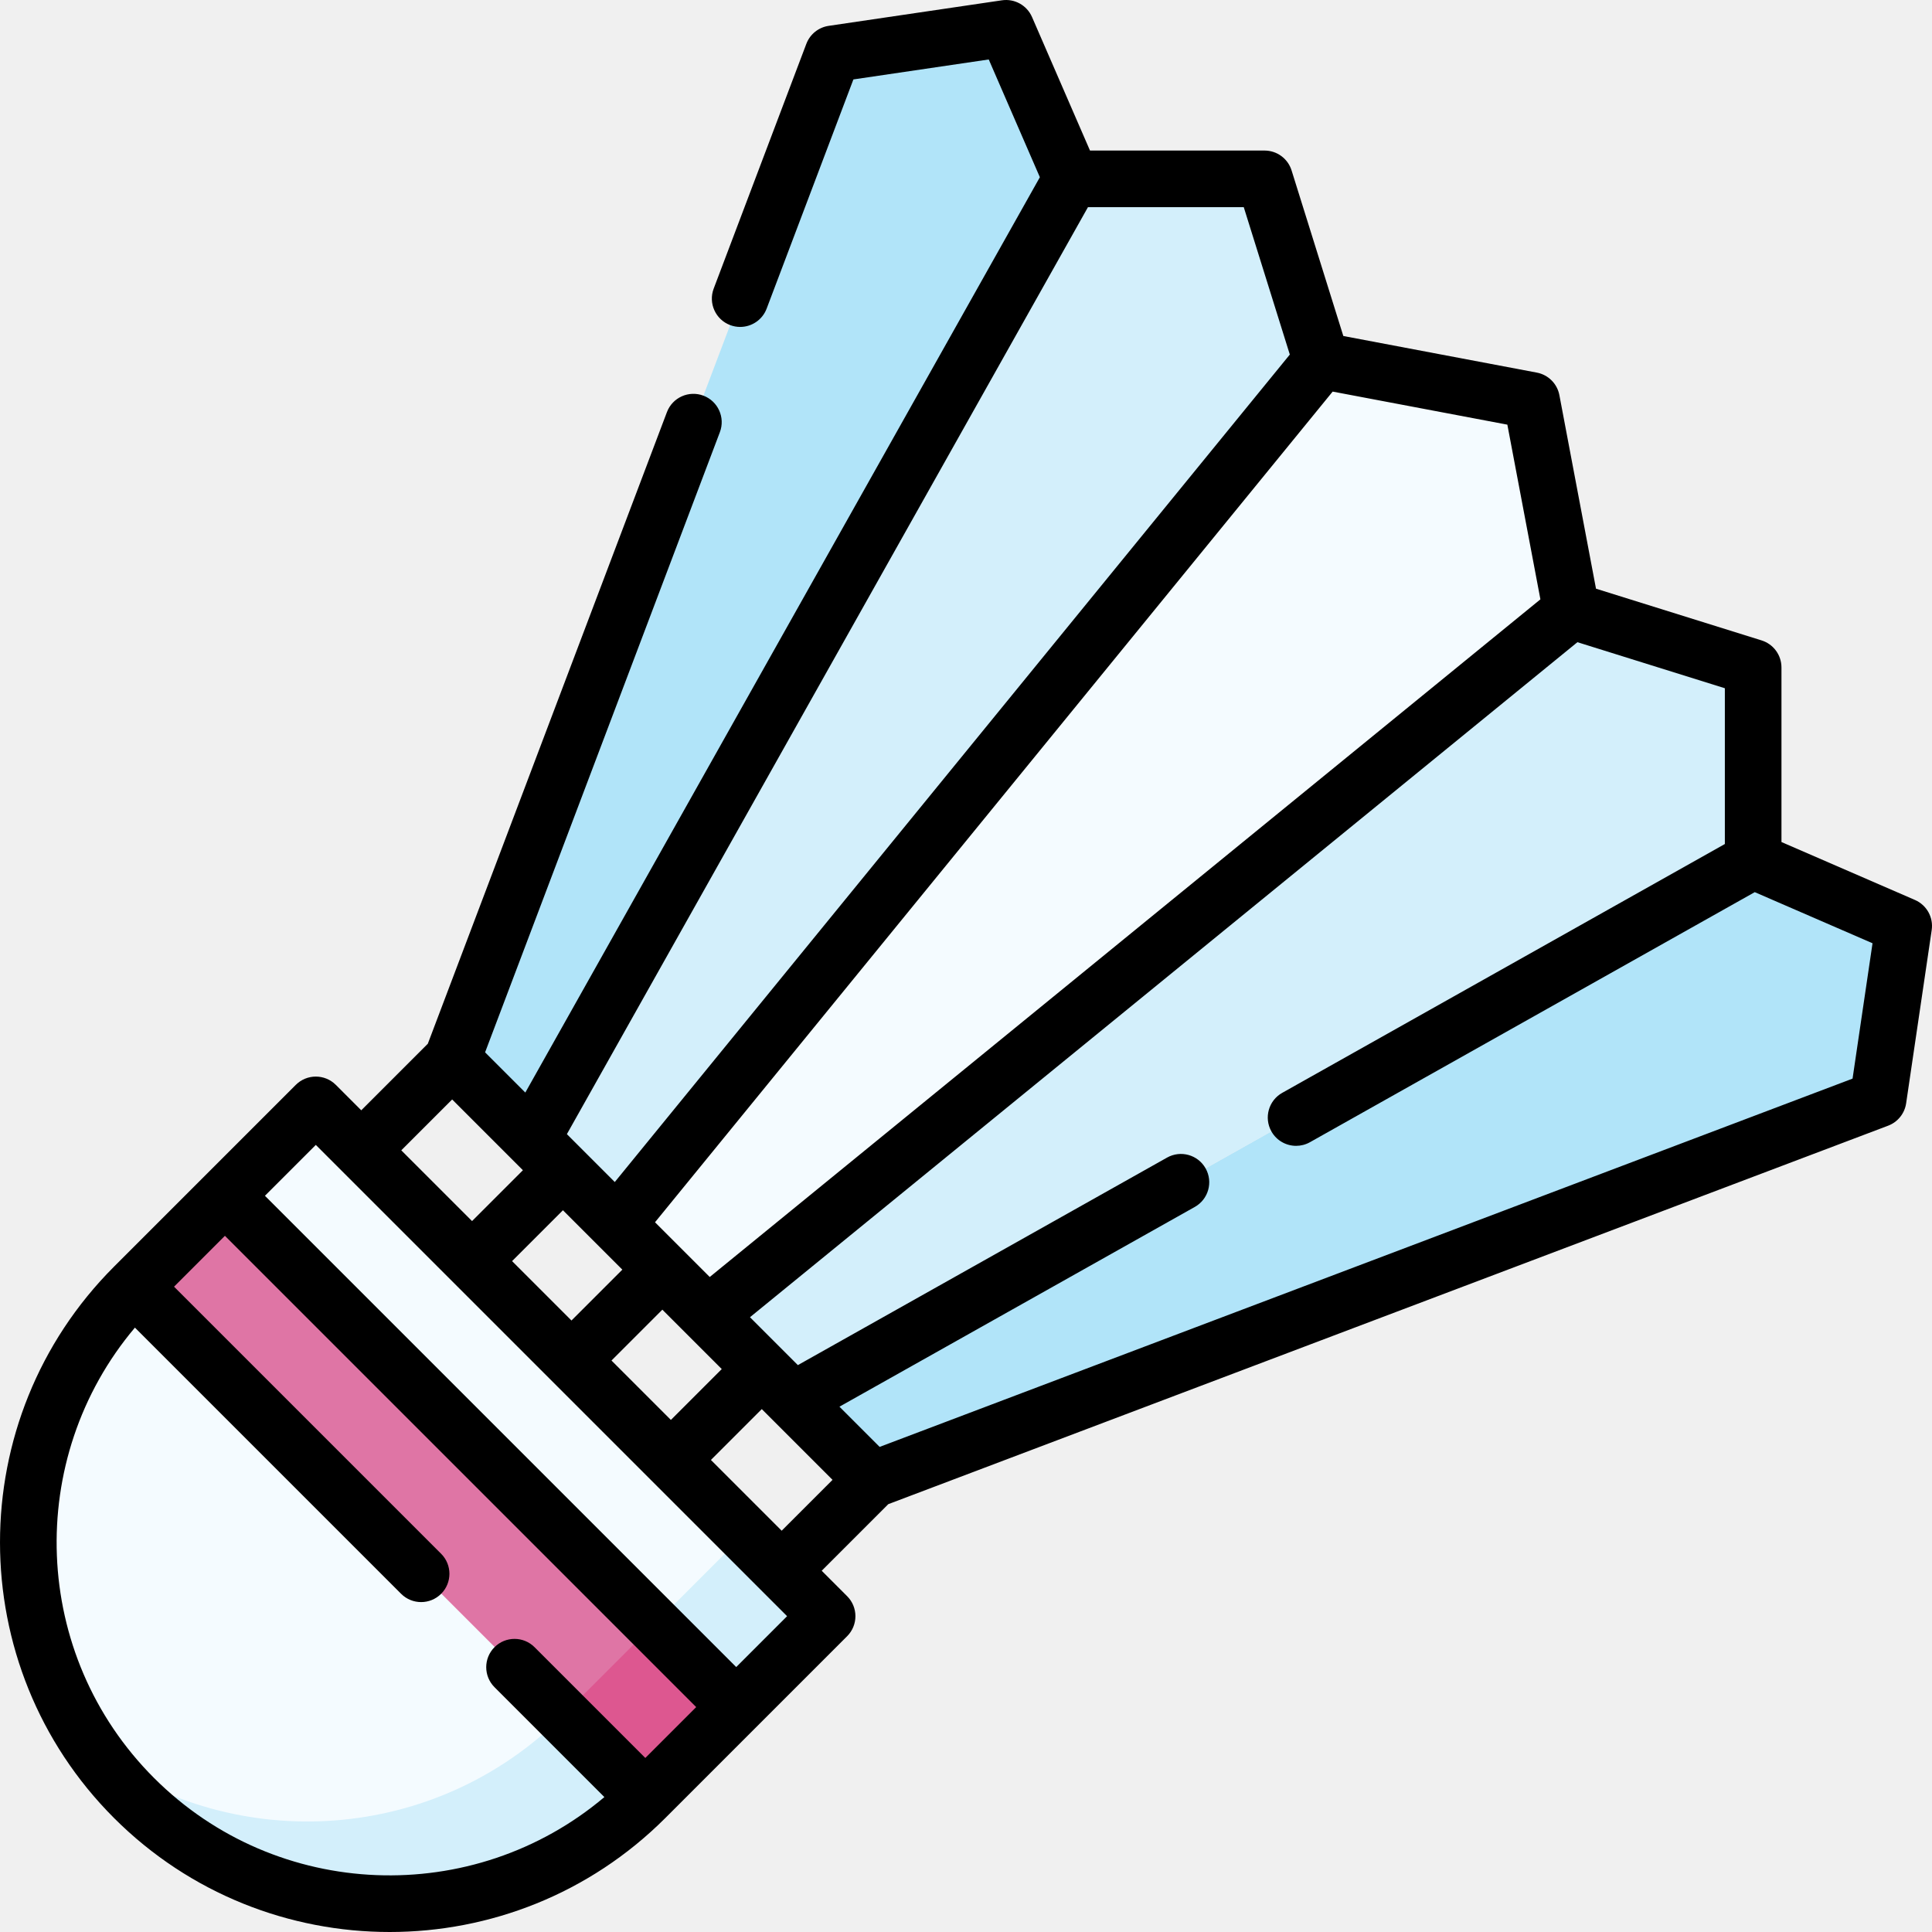
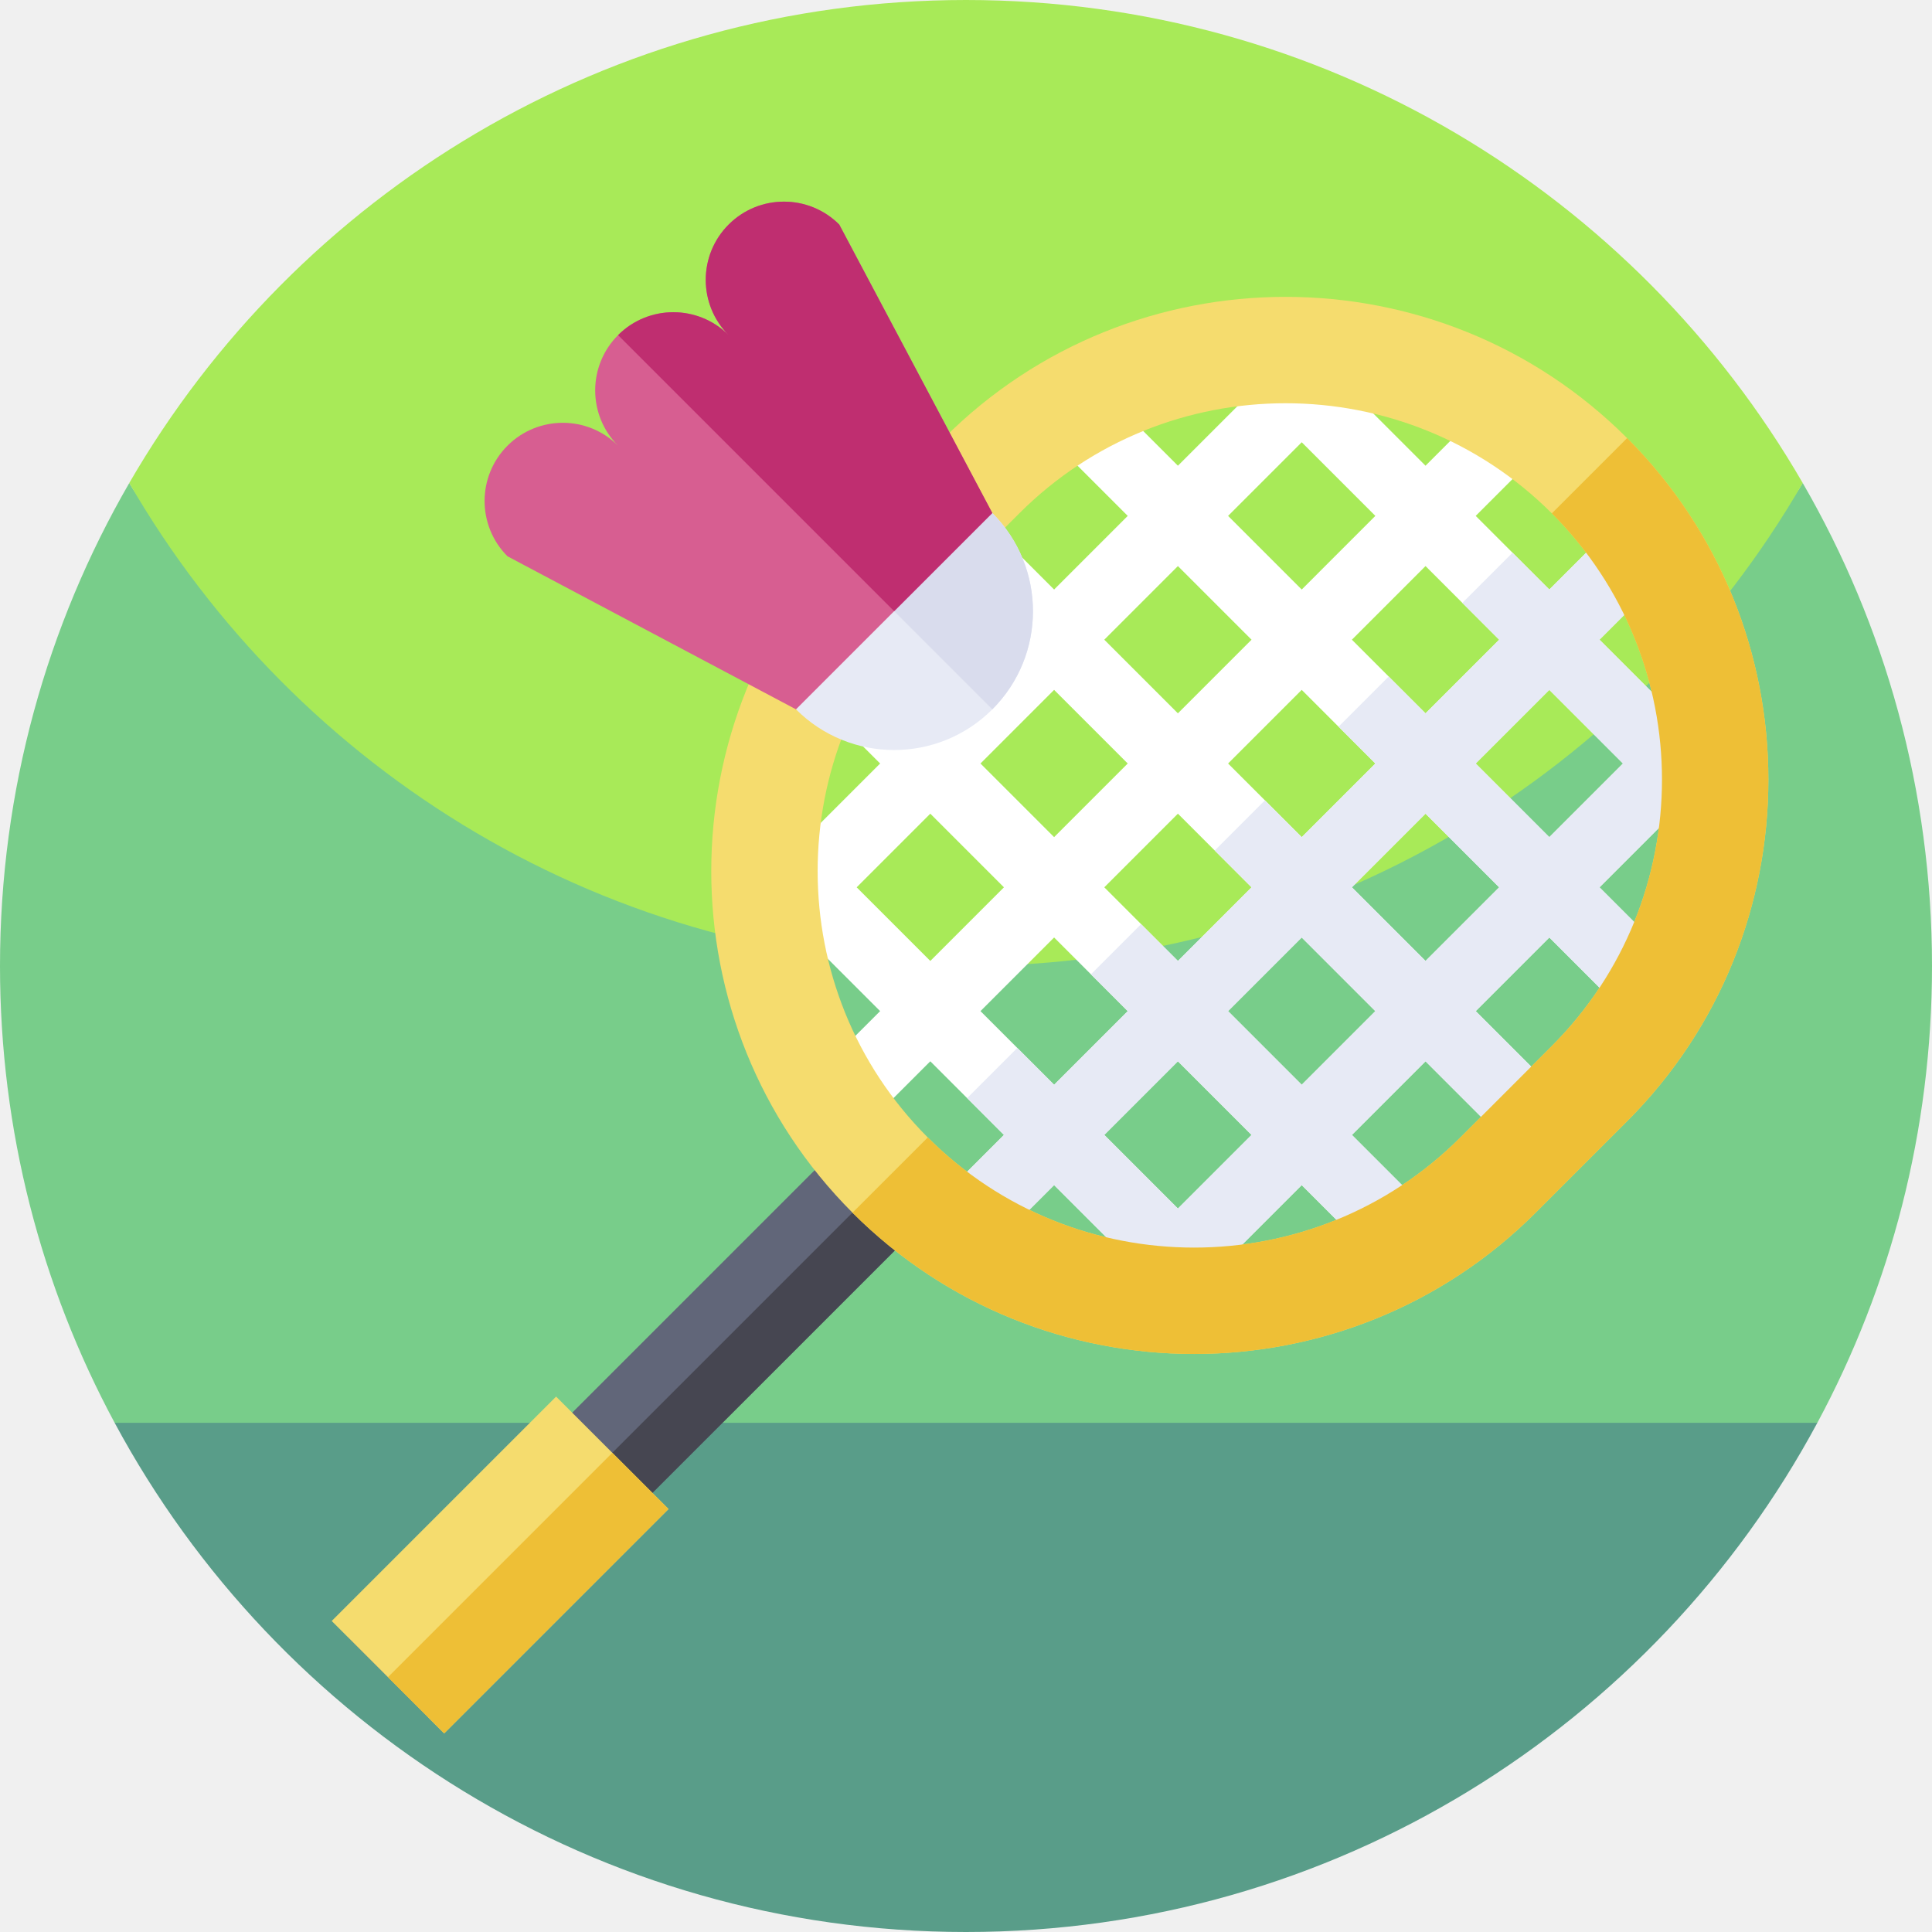
<svg xmlns="http://www.w3.org/2000/svg" id="Capa_1" enable-background="new 0 0 512 512" height="512" viewBox="0 0 512 512" width="512">
  <g>
    <g>
-       <path d="m210.161 371.095 254.44-143.029 39.898 17.314-6.775 45.92-266.485 100.873z" fill="#b1e4f9" />
+       <path d="m0 256c0 43.79 11 85.02 30.39 121.07l225.61 49.67 225.61-49.67c19.39-36.05 30.39-77.28 30.39-121.07 0-46.63-12.47-90.34-34.26-128-41.698 72.091-399.22 76.52-443.48 0-21.79 37.66-34.26 81.37-34.26 128z" fill="#78cd8a" />
+       <path d="m34.26 128c44.26 76.52 126.99 128 221.74 128s177.48-51.48 221.74-128c-.01-.02-.03-.05-.04-.07-44.27-76.48-126.98-127.93-221.7-127.93s-177.43 51.45-221.7 127.93c-.01.02-.03.05-.04.07z" fill="#a8ea58" />
+       <path d="m30.39 377.07c43.19 80.32 128.02 134.93 225.61 134.93s182.42-54.61 225.61-134.93z" fill="#599d89" />
    </g>
    <g>
-       <path d="m187.577 348.512 228.846-186.69 48.178 15.055v51.189l-254.44 143.029z" fill="#d3effb" />
+       <path d="m155.133 281.822h30.073v190.63h-30.073z" fill="#616679" transform="matrix(.707 .707 -.707 .707 316.518 -9.867)" />
+       <path d="m167.968 287.139h15.036v190.63h-15.036z" fill="#464651" transform="matrix(.707 .707 -.707 .707 321.834 -12.069)" />
+       <path d="m111.436 372.746h42.144v84.106h-42.144z" fill="#f5dc6e" transform="matrix(.707 .707 -.707 .707 332.118 27.795)" />
+       <path d="m129.422 380.196h21.072v84.106h-21.072z" fill="#eebf36" transform="matrix(.707 .707 -.707 .707 339.568 24.709)" />
+       <g>
+         <path d="m402.459 305.933 13.297-13.297-24.679-24.679 19.513-19.513 21.993 21.993 13.297-13.297-21.993-21.993 19.513-19.513 4.341 4.341 13.297-13.297-4.341-4.341 3.61-3.61-13.297-13.297-3.61 3.61-19.513-19.513 18.722-18.722-13.297-13.297-18.722 18.722-19.513-19.513 18.722-18.722-13.297-13.297-18.722 18.722-19.513-19.513 3.61-3.61-13.297-13.297-3.61 3.61-4.341-4.341-13.297 13.297 4.341 4.341-19.513 19.513-21.993-21.993-13.297 13.297 21.993 21.993-19.513 19.513-24.679-24.679-13.297 13.297 24.679 24.679-19.513 19.513-21.993-21.993-13.297 13.297 21.993 21.993-19.513 19.513-4.348-4.348-13.297 13.297 4.348 4.348-3.617 3.617 13.297 13.297 3.617-3.617 19.513 19.513-18.729 18.729 13.297 13.297 18.729-18.729 19.513 19.513-18.729 18.729 13.297 13.297 18.729-18.729 19.513 19.513-3.617 3.617 13.297 13.297 3.617-3.617 4.348 4.348 13.297-13.297-4.348-4.348 19.513-19.513 21.993 21.993 13.297-13.297-21.993-21.993 19.513-19.513zm-155.919-51.272-19.513-19.513 19.513-19.513 19.513 19.513zm32.81-32.811-19.513-19.513 19.513-19.513 19.513 19.513zm32.81-32.81-19.513-19.513 19.513-19.513 19.513 19.513zm32.81-32.81-19.513-19.513 19.513-19.513 19.513 19.513zm-65.62 131.241-19.513-19.513 19.513-19.513 19.513 19.513zm32.81-32.811-19.513-19.513 19.513-19.513 19.513 19.513zm32.81-32.81-19.513-19.513 19.513-19.513 19.513 19.513zm32.81-32.81-19.513-19.513 19.513-19.513 19.513 19.513zm-65.62 131.241-19.513-19.513 19.513-19.513 19.513 19.513zm32.81-32.81-19.513-19.513 19.513-19.513 19.513 19.513zm32.81-32.81-19.513-19.513 19.513-19.513 19.513 19.513zm32.81-32.811-19.513-19.513 19.513-19.513 19.513 19.513z" fill="#fff" />
+         <path d="m431.207 116.107-.007-.007c-49.917-49.903-131.114-49.91-181.031.007l-24.247 24.247c-49.91 49.91-49.903 131.108 0 181.024l.007.007c49.91 49.91 131.114 49.91 181.024 0l24.247-24.247c49.917-49.917 49.917-131.121.007-181.031zm-44.199 185.332c-38.914 38.914-102.22 38.914-141.134 0l-.007-.007c-38.907-38.92-38.914-102.22 0-141.134l24.247-24.247c38.914-38.914 102.22-38.913 141.14-.007l.007.007c38.913 38.913 38.907 102.227-.007 141.14z" fill="#f5dc6e" />
+         <path d="m402.459 305.933 13.297-13.297-24.679-24.679 19.513-19.513 21.993 21.993 13.297-13.297-21.993-21.993 19.513-19.513 4.341 4.341 13.297-13.297-4.341-4.341 3.61-3.61-13.297-13.297-3.61 3.61-19.513-19.513 18.722-18.722-13.297-13.297-18.722 18.722-9.753-9.753-13.297 13.297 9.753 9.753-19.513 19.513-9.753-9.753-13.297 13.297 9.753 9.753-19.513 19.513-9.753-9.753-13.297 13.297 9.753 9.753-19.513 19.513-9.753-9.753-13.297 13.297 9.753 9.753-19.513 19.513-9.753-9.753-13.297 13.297 9.753 9.753-18.729 18.729 13.297 13.297 18.729-18.729 19.513 19.513-3.617 3.617 13.297 13.297 3.617-3.617 4.348 4.348 13.297-13.297-4.348-4.348 19.513-19.513 21.993 21.993 13.297-13.297-21.993-21.993 19.513-19.513zm-90.299 14.348-19.513-19.513 19.513-19.513 19.513 19.513zm32.81-32.81-19.513-19.513 19.513-19.513 19.513 19.513zm32.81-32.81-19.513-19.513 19.513-19.513 19.513 19.513zm32.81-32.811-19.513-19.513 19.513-19.513 19.513 19.513z" fill="#e7eaf5" />
+         <path d="m431.2 297.137-24.247 24.247c-49.91 49.91-131.114 49.91-181.024 0l-.007-.007 19.945-19.945.007.007c38.913 38.913 102.22 38.913 141.134 0l24.247-24.247c38.914-38.914 38.92-102.227.007-141.14l-.007-.007 19.945-19.945.007.007c49.91 49.91 49.91 131.114-.007 181.03z" fill="#eebf36" />
+       </g>
    </g>
    <g>
-       <path d="m140.905 301.839 143.029-254.44-17.314-39.898-45.92 6.775-100.873 266.485z" fill="#b1e4f9" />
+       <path d="m262.969 135.96-38.659 13.358-13.365 38.667c14.371 14.371 37.661 14.371 52.032 0 14.363-14.364 14.363-37.654-.008-52.025z" fill="#e7eaf5" />
+       <path d="m262.969 135.96-38.659 13.358 38.667 38.667c14.363-14.364 14.363-37.654-.008-52.025z" fill="#d9dced" />
+       <path d="m222.408 59.507c-8.093-8.093-21.215-8.093-29.308 0s-8.093 21.215 0 29.308c-8.093-8.093-21.215-8.093-29.301-.008-8.093 8.093-8.093 21.215 0 29.308-8.093-8.093-21.215-8.093-29.308 0s-8.093 21.215 0 29.308l76.453 40.56 52.024-52.024z" fill="#d75e91" />
+       <path d="m222.408 59.507c-8.093-8.093-21.215-8.093-29.308 0s-8.093 21.215 0 29.308c-8.093-8.093-21.215-8.093-29.301-.008l73.161 73.161 26.008-26.008z" fill="#bf2e70" />
    </g>
-     <g>
-       <path d="m163.488 324.423 186.69-228.846-15.055-48.178h-51.189l-143.029 254.44z" fill="#d3effb" />
-     </g>
-     <g>
-       <path d="m171.016 476.485c-37.417 37.418-98.083 37.418-135.501 0-37.417-37.417-37.417-98.083 0-135.501l48.178-48.178 135.501 135.501z" fill="#f4fbff" />
-     </g>
-     <g>
-       <path d="m197.364 406.476-48.178 48.178c-33.701 33.701-86.258 37.042-123.706 10.036 2.978 4.129 6.319 8.078 10.036 11.795 37.417 37.417 98.083 37.417 135.501 0l48.178-48.178z" fill="#d3effb" />
-     </g>
-     <g>
-       <path d="m19.497 379.656h191.627v34.067h-191.627z" fill="#df75a5" transform="matrix(.707 .707 -.707 .707 314.276 34.651)" />
-     </g>
-     <g>
-       <path d="m155.112 438.088h34.067v30.873h-34.067z" fill="#dd5790" transform="matrix(.707 -.707 .707 .707 -270.27 254.56)" />
-     </g>
-     <g>
-       <path d="m175.533 336.467-12.045-12.044 186.69-228.846 55.706 10.539 10.539 55.706-228.846 186.69z" fill="#f4fbff" />
-     </g>
-     <path d="m507.484 238.5-35.378-15.353v-46.27c0-3.281-2.132-6.181-5.264-7.16l-43.885-13.709-9.703-51.287c-.573-3.031-2.945-5.402-5.975-5.975l-51.284-9.703-13.714-43.882c-.979-3.131-3.878-5.263-7.159-5.263h-46.262l-15.363-35.384c-1.352-3.111-4.624-4.926-7.974-4.433l-45.913 6.77c-2.692.397-4.958 2.221-5.921 4.765l-24.553 64.866c-1.466 3.874.485 8.204 4.36 9.671.874.33 1.772.487 2.655.487 3.028 0 5.88-1.847 7.016-4.847l22.992-60.744 35.868-5.29 13.548 31.204-136.361 242.577-10.661-10.66 62.221-164.353c1.466-3.874-.485-8.204-4.36-9.671-3.87-1.462-8.204.484-9.671 4.36l-63.369 167.39-17.636 17.636-6.74-6.74c-2.93-2.928-7.678-2.928-10.608 0l-48.159 48.158c-.007.007-.014.012-.02.018-.009.009-.016.018-.024.027-40.256 40.285-40.248 105.809.025 146.083 20.141 20.141 46.597 30.212 73.054 30.212 26.445 0 52.89-10.062 73.029-30.185.009-.009.018-.016.027-.024.007-.007.012-.014.018-.02l48.159-48.159c2.929-2.93 2.929-7.678 0-10.608l-6.74-6.74 17.644-17.644 264.976-100.302c2.544-.964 4.368-3.229 4.765-5.92l6.775-45.919c.495-3.359-1.323-6.629-4.435-7.979zm-99.261-79.669-220.135 179.584-14.503-14.503 179.584-220.135 46.295 8.759zm-246.17 201.725 13.48-13.48 15.74 15.739-13.481 13.481zm-26.348-26.348 13.48-13.48 15.74 15.739-13.48 13.48zm152.616-279.309h41.287l12.207 39.063-178.892 219.287-12.693-12.692zm-168.493 236.47 18.749 18.75-13.48 13.48-18.75-18.75zm-79.008 179.811c-32.646-32.645-34.318-84.686-5.063-119.347l70.541 70.541c1.465 1.464 3.385 2.196 5.304 2.196s3.839-.732 5.304-2.196c2.929-2.93 2.929-7.678 0-10.608l-70.782-70.782 13.481-13.481 124.893 124.893-13.481 13.48-29.358-29.358c-2.93-2.928-7.678-2.928-10.608 0-2.929 2.93-2.929 7.678 0 10.608l29.117 29.117c-34.662 29.257-86.703 27.584-119.348-5.063zm154.286-29.393-124.893-124.893 13.481-13.481 124.893 124.893zm-6.706-54.884 13.481-13.481 18.749 18.751-13.48 13.48zm302.547-101.057-257.831 97.597-10.656-10.656 94.176-52.938c3.612-2.03 4.893-6.603 2.864-10.214-2.03-3.612-6.602-4.893-10.214-2.864l-97.842 54.998-12.693-12.693 219.283-178.889 39.071 12.205v41.281l-117.307 65.946c-3.611 2.03-4.892 6.603-2.863 10.215 1.377 2.448 3.923 3.826 6.546 3.826 1.244 0 2.507-.31 3.669-.963l117.879-66.268 31.21 13.544z" />
  </g>
</svg>
